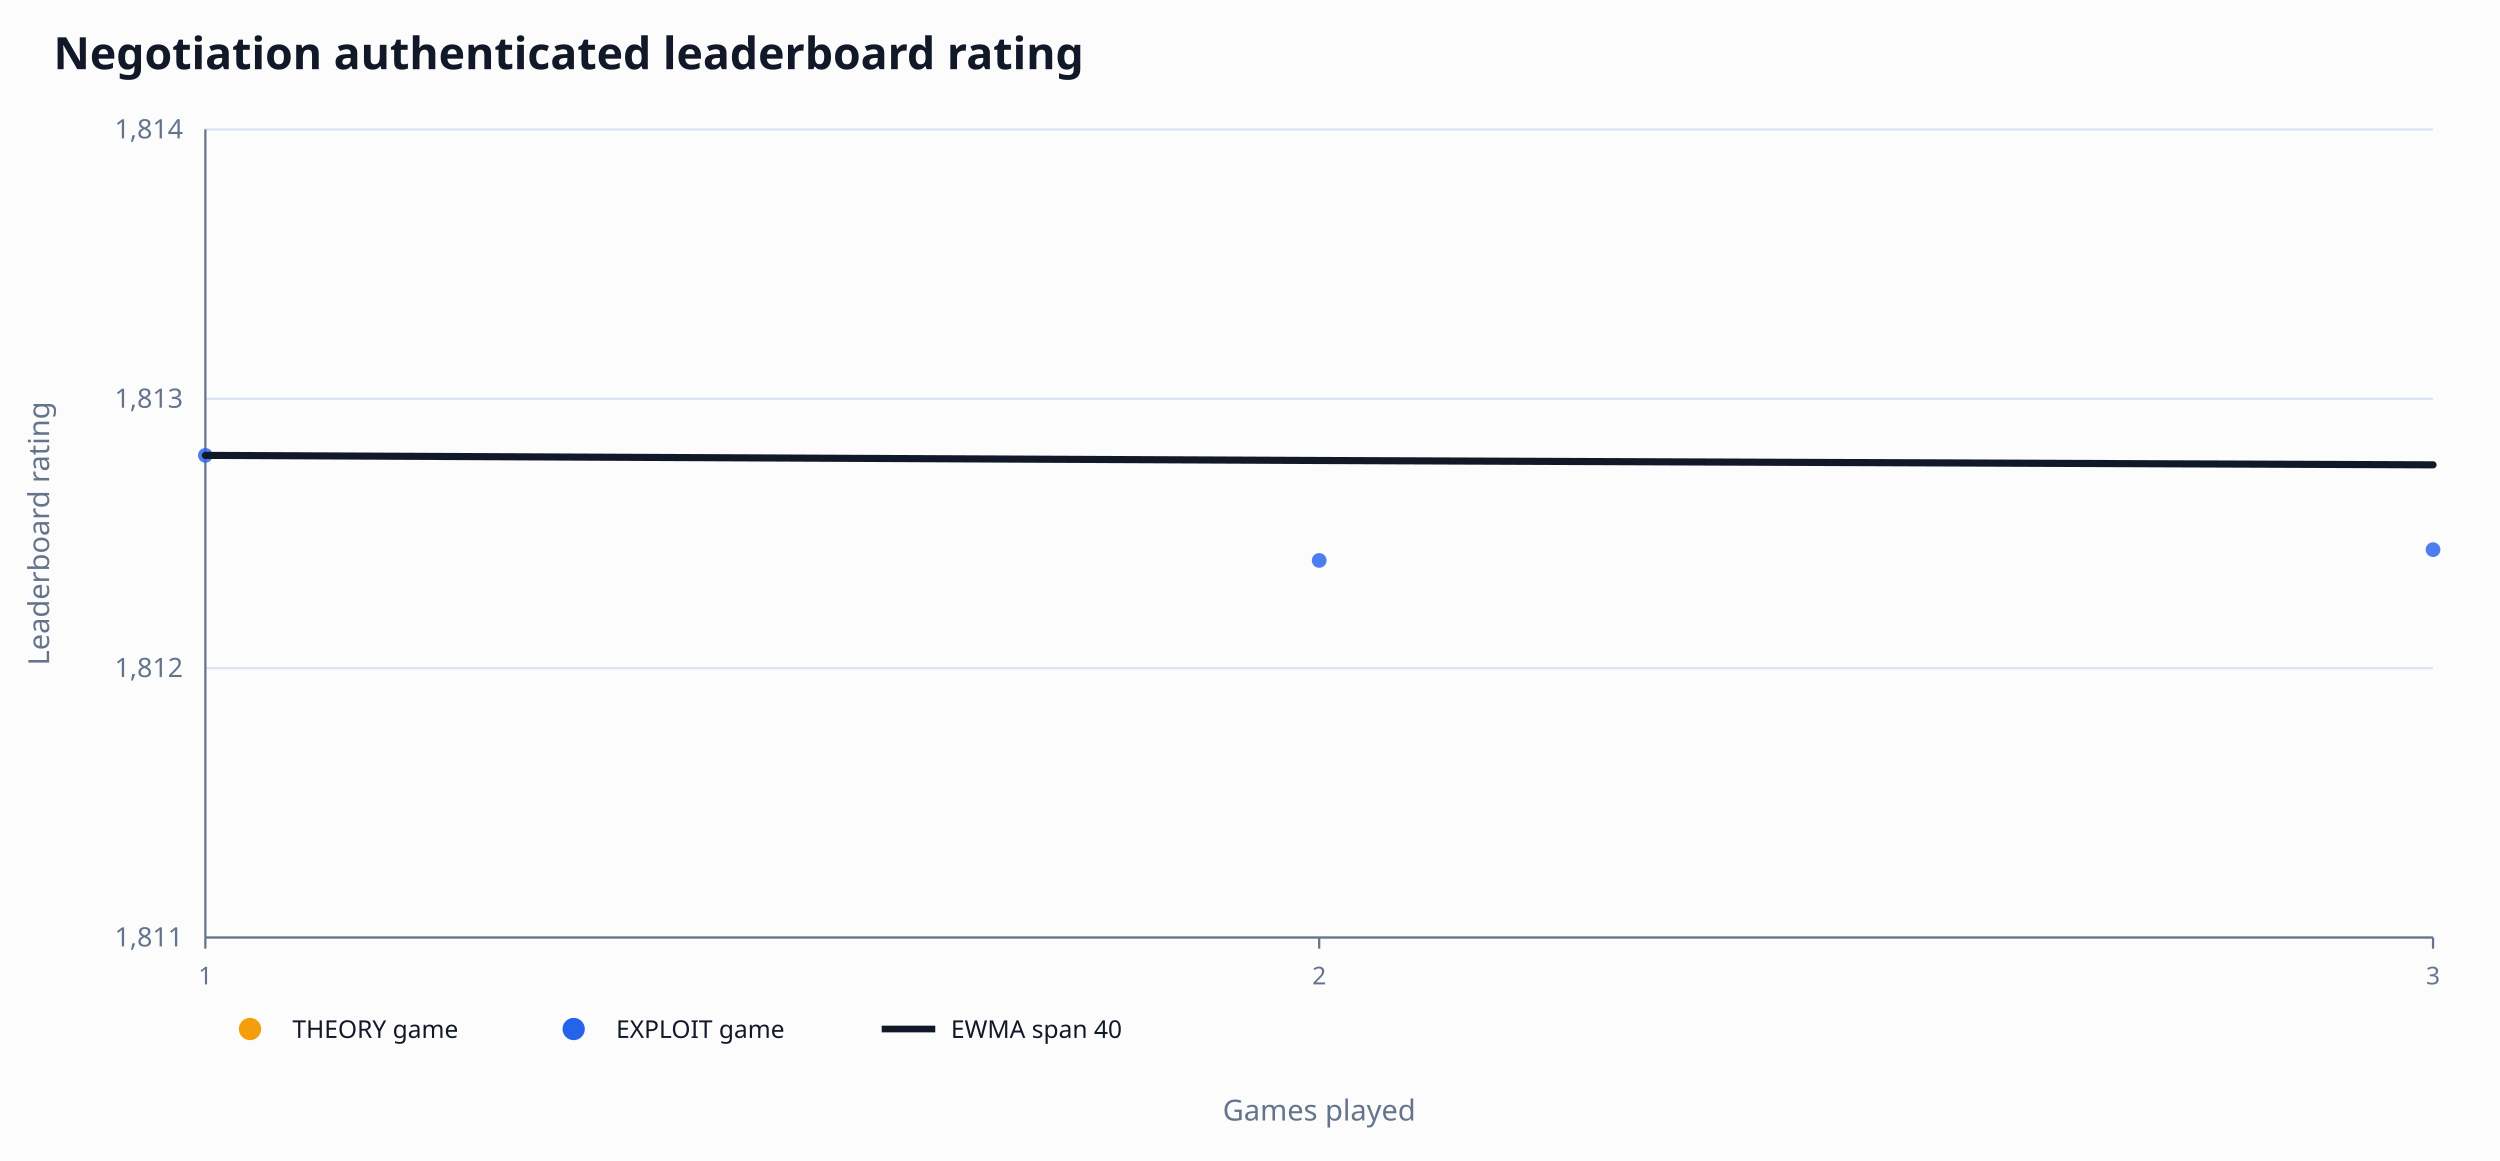
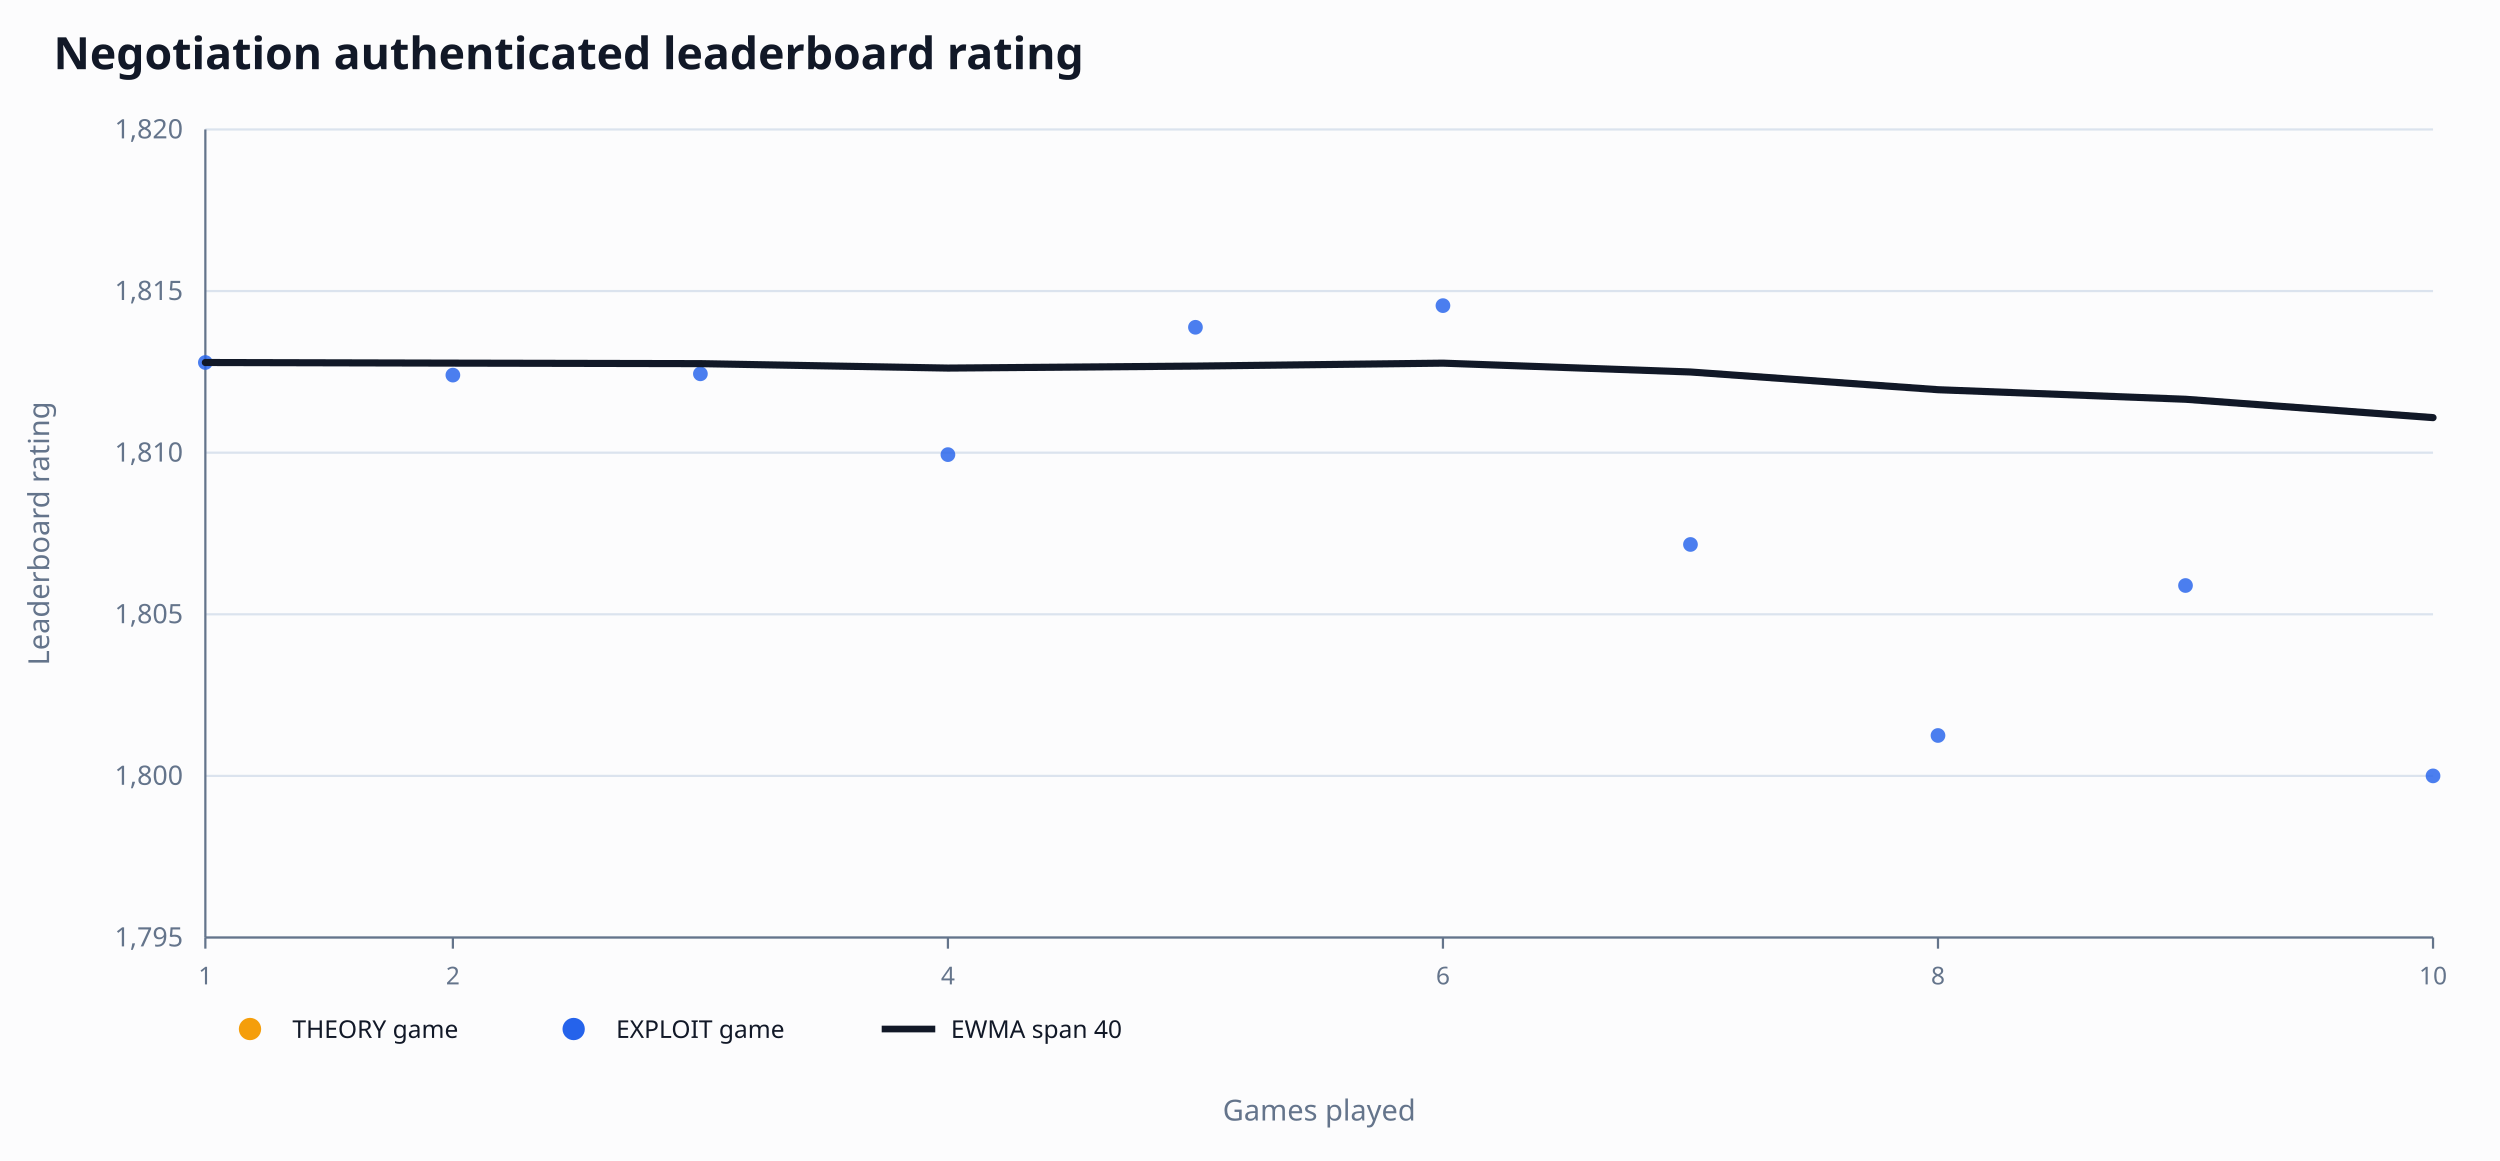
<svg xmlns="http://www.w3.org/2000/svg" width="1120" height="520" viewBox="0 0 1120 520">
  <rect width="100%" height="100%" fill="#fcfcfd" />
  <text x="24" y="31" font-family="system-ui,sans-serif" font-size="20" font-weight="700" fill="#111827">Negotiation authenticated leaderboard rating</text>
  <line x1="92" y1="420.00" x2="1090" y2="420.00" stroke="#dbe3ee" stroke-width="1" />
-   <text x="82" y="424.00" text-anchor="end" font-family="system-ui,sans-serif" font-size="12" fill="#64748b">1,811</text>
-   <line x1="92" y1="299.33" x2="1090" y2="299.33" stroke="#dbe3ee" stroke-width="1" />
-   <text x="82" y="303.33" text-anchor="end" font-family="system-ui,sans-serif" font-size="12" fill="#64748b">1,812</text>
-   <line x1="92" y1="178.67" x2="1090" y2="178.67" stroke="#dbe3ee" stroke-width="1" />
-   <text x="82" y="182.67" text-anchor="end" font-family="system-ui,sans-serif" font-size="12" fill="#64748b">1,813</text>
+   <text x="82" y="424.00" text-anchor="end" font-family="system-ui,sans-serif" font-size="12" fill="#64748b">1,795</text>
+   <line x1="92" y1="347.60" x2="1090" y2="347.60" stroke="#dbe3ee" stroke-width="1" />
+   <text x="82" y="351.60" text-anchor="end" font-family="system-ui,sans-serif" font-size="12" fill="#64748b">1,800</text>
+   <line x1="92" y1="275.20" x2="1090" y2="275.20" stroke="#dbe3ee" stroke-width="1" />
+   <text x="82" y="279.20" text-anchor="end" font-family="system-ui,sans-serif" font-size="12" fill="#64748b">1,805</text>
+   <line x1="92" y1="202.80" x2="1090" y2="202.80" stroke="#dbe3ee" stroke-width="1" />
+   <text x="82" y="206.80" text-anchor="end" font-family="system-ui,sans-serif" font-size="12" fill="#64748b">1,810</text>
+   <line x1="92" y1="130.40" x2="1090" y2="130.40" stroke="#dbe3ee" stroke-width="1" />
+   <text x="82" y="134.40" text-anchor="end" font-family="system-ui,sans-serif" font-size="12" fill="#64748b">1,815</text>
  <line x1="92" y1="58.00" x2="1090" y2="58.00" stroke="#dbe3ee" stroke-width="1" />
-   <text x="82" y="62.00" text-anchor="end" font-family="system-ui,sans-serif" font-size="12" fill="#64748b">1,814</text>
+   <text x="82" y="62.00" text-anchor="end" font-family="system-ui,sans-serif" font-size="12" fill="#64748b">1,820</text>
  <line x1="92.00" y1="420" x2="92.00" y2="425" stroke="#64748b" />
  <text x="92.00" y="441" text-anchor="middle" font-family="system-ui,sans-serif" font-size="11" fill="#64748b">1</text>
-   <line x1="591.00" y1="420" x2="591.00" y2="425" stroke="#64748b" />
-   <text x="591.00" y="441" text-anchor="middle" font-family="system-ui,sans-serif" font-size="11" fill="#64748b">2</text>
+   <line x1="202.89" y1="420" x2="202.89" y2="425" stroke="#64748b" />
+   <text x="202.89" y="441" text-anchor="middle" font-family="system-ui,sans-serif" font-size="11" fill="#64748b">2</text>
+   <line x1="424.67" y1="420" x2="424.67" y2="425" stroke="#64748b" />
+   <text x="424.67" y="441" text-anchor="middle" font-family="system-ui,sans-serif" font-size="11" fill="#64748b">4</text>
+   <line x1="646.44" y1="420" x2="646.44" y2="425" stroke="#64748b" />
+   <text x="646.44" y="441" text-anchor="middle" font-family="system-ui,sans-serif" font-size="11" fill="#64748b">6</text>
+   <line x1="868.22" y1="420" x2="868.22" y2="425" stroke="#64748b" />
+   <text x="868.22" y="441" text-anchor="middle" font-family="system-ui,sans-serif" font-size="11" fill="#64748b">8</text>
  <line x1="1090.00" y1="420" x2="1090.00" y2="425" stroke="#64748b" />
-   <text x="1090.00" y="441" text-anchor="middle" font-family="system-ui,sans-serif" font-size="11" fill="#64748b">3</text>
+   <text x="1090.00" y="441" text-anchor="middle" font-family="system-ui,sans-serif" font-size="11" fill="#64748b">10</text>
  <line x1="92" y1="58" x2="92" y2="420" stroke="#64748b" />
  <line x1="92" y1="420" x2="1090" y2="420" stroke="#64748b" />
  <text x="591.00" y="502" text-anchor="middle" font-family="system-ui,sans-serif" font-size="13" fill="#64748b">Games played</text>
  <text x="22" y="239.00" text-anchor="middle" transform="rotate(-90 22 239.00)" font-family="system-ui,sans-serif" font-size="13" fill="#64748b">Leaderboard rating</text>
-   <circle cx="92.00" cy="204.01" r="3.3" fill="#2563eb" opacity="0.82" />
-   <circle cx="591.00" cy="251.07" r="3.3" fill="#2563eb" opacity="0.82" />
-   <circle cx="1090.00" cy="246.24" r="3.3" fill="#2563eb" opacity="0.82" />
-   <polyline points="92.00,204.01 591.00,206.30 1090.00,208.25" fill="none" stroke="#111827" stroke-width="3.2" stroke-linejoin="round" stroke-linecap="round" />
+   <circle cx="92.00" cy="162.40" r="3.3" fill="#2563eb" opacity="0.82" />
+   <circle cx="202.89" cy="168.05" r="3.3" fill="#2563eb" opacity="0.82" />
+   <circle cx="313.78" cy="167.47" r="3.3" fill="#2563eb" opacity="0.82" />
+   <circle cx="424.67" cy="203.67" r="3.3" fill="#2563eb" opacity="0.82" />
+   <circle cx="535.56" cy="146.62" r="3.3" fill="#2563eb" opacity="0.82" />
+   <circle cx="646.44" cy="136.92" r="3.3" fill="#2563eb" opacity="0.82" />
+   <circle cx="757.33" cy="243.92" r="3.3" fill="#2563eb" opacity="0.82" />
+   <circle cx="868.22" cy="329.50" r="3.3" fill="#2563eb" opacity="0.82" />
+   <circle cx="979.11" cy="262.31" r="3.3" fill="#2563eb" opacity="0.82" />
+   <circle cx="1090.00" cy="347.60" r="3.3" fill="#2563eb" opacity="0.82" />
+   <polyline points="92.00,162.40 202.89,162.68 313.78,162.91 424.67,164.90 535.56,164.01 646.44,162.69 757.33,166.65 868.22,174.59 979.11,178.87 1090.00,187.10" fill="none" stroke="#111827" stroke-width="3.2" stroke-linejoin="round" stroke-linecap="round" />
  <circle cx="112" cy="461" r="5" fill="#f59e0b" />
  <text x="131" y="465" font-family="system-ui,sans-serif" font-size="11" fill="#111827">THEORY game</text>
  <circle cx="257" cy="461" r="5" fill="#2563eb" />
  <text x="276" y="465" font-family="system-ui,sans-serif" font-size="11" fill="#111827">EXPLOIT game</text>
  <line x1="395" y1="461" x2="419" y2="461" stroke="#111827" stroke-width="3" />
  <text x="426" y="465" font-family="system-ui,sans-serif" font-size="11" fill="#111827">EWMA span 40</text>
</svg>
